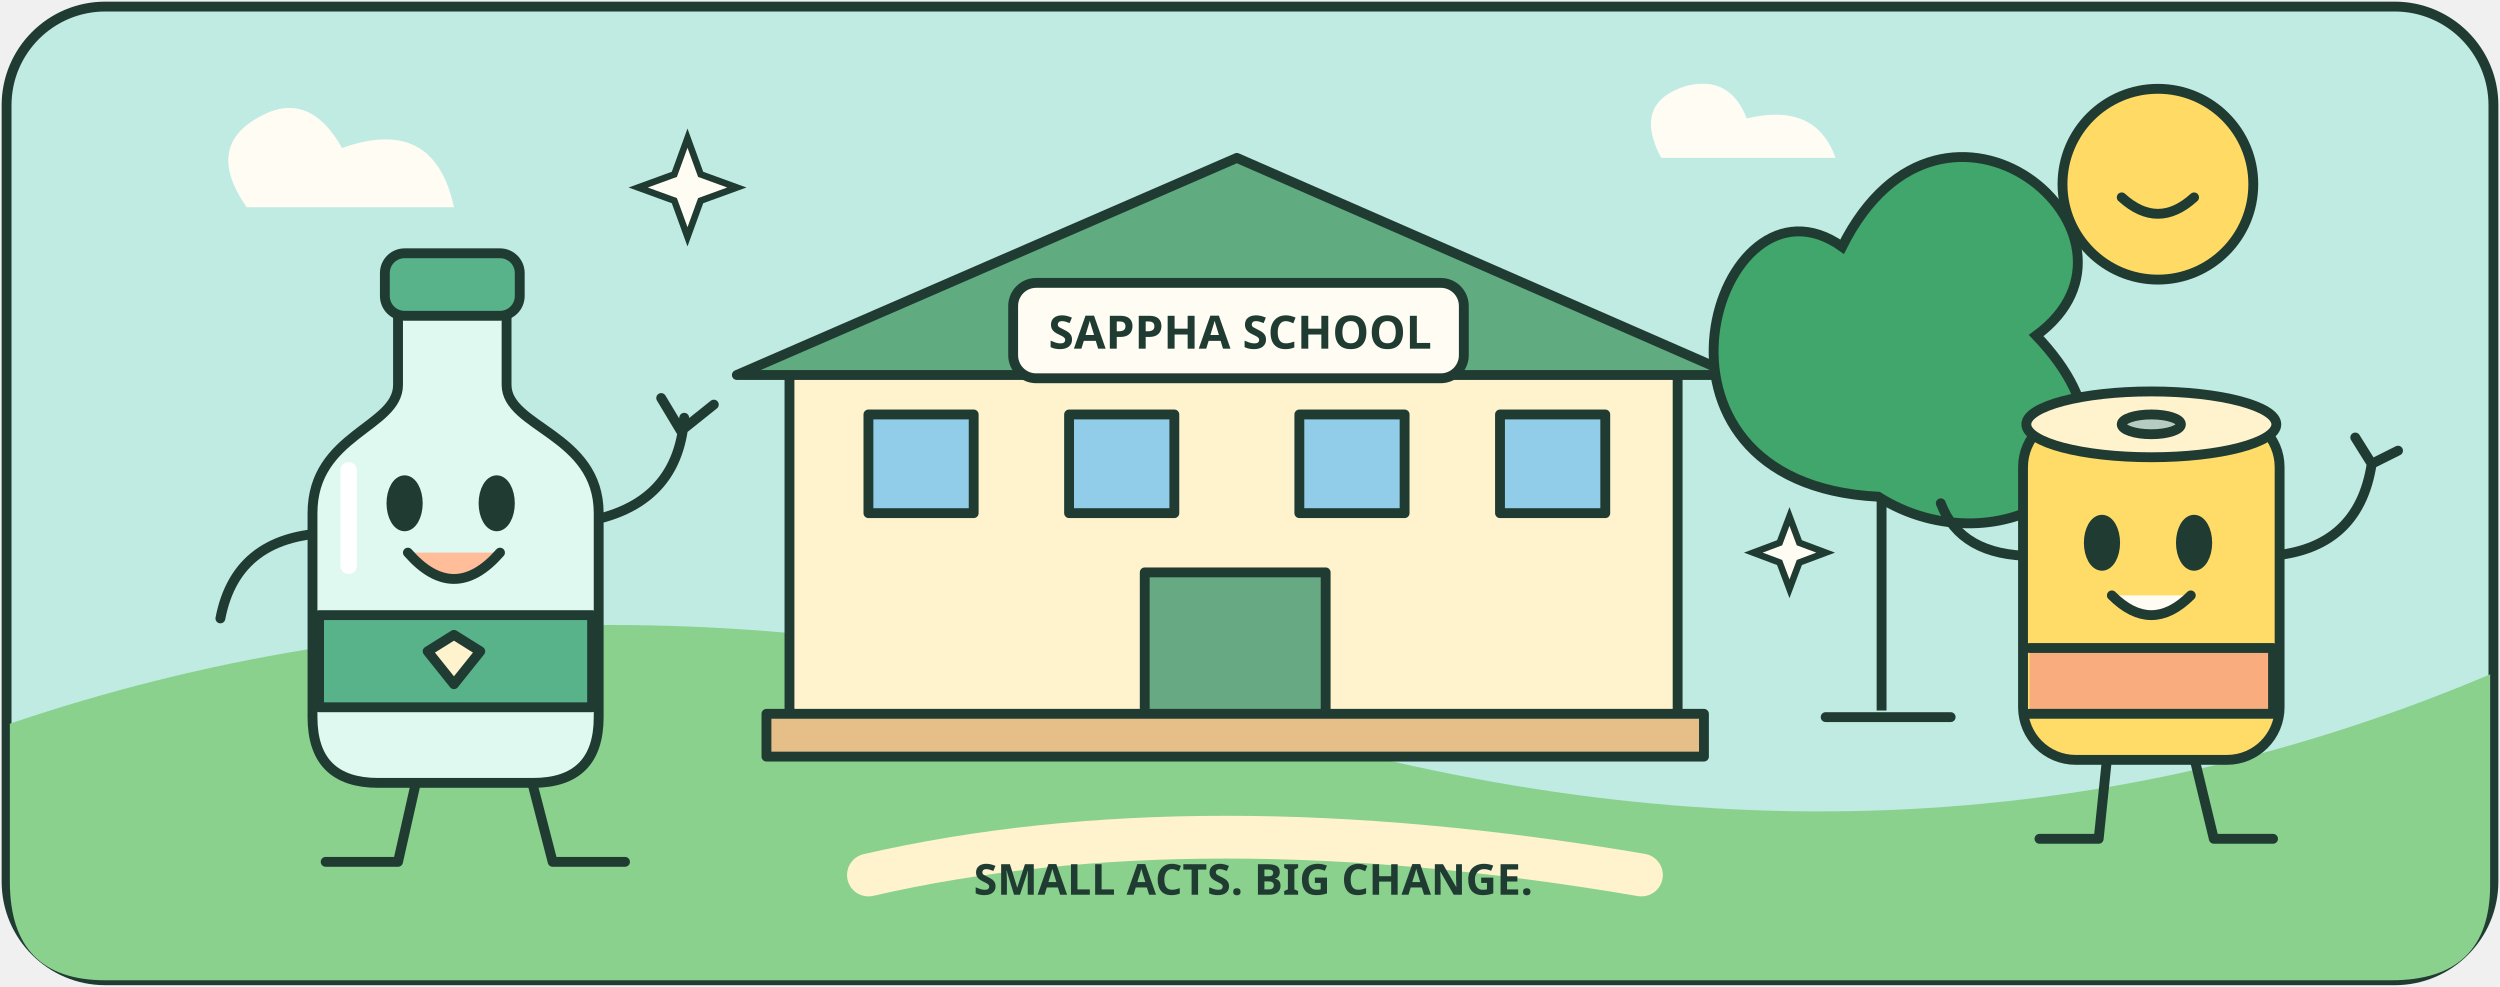
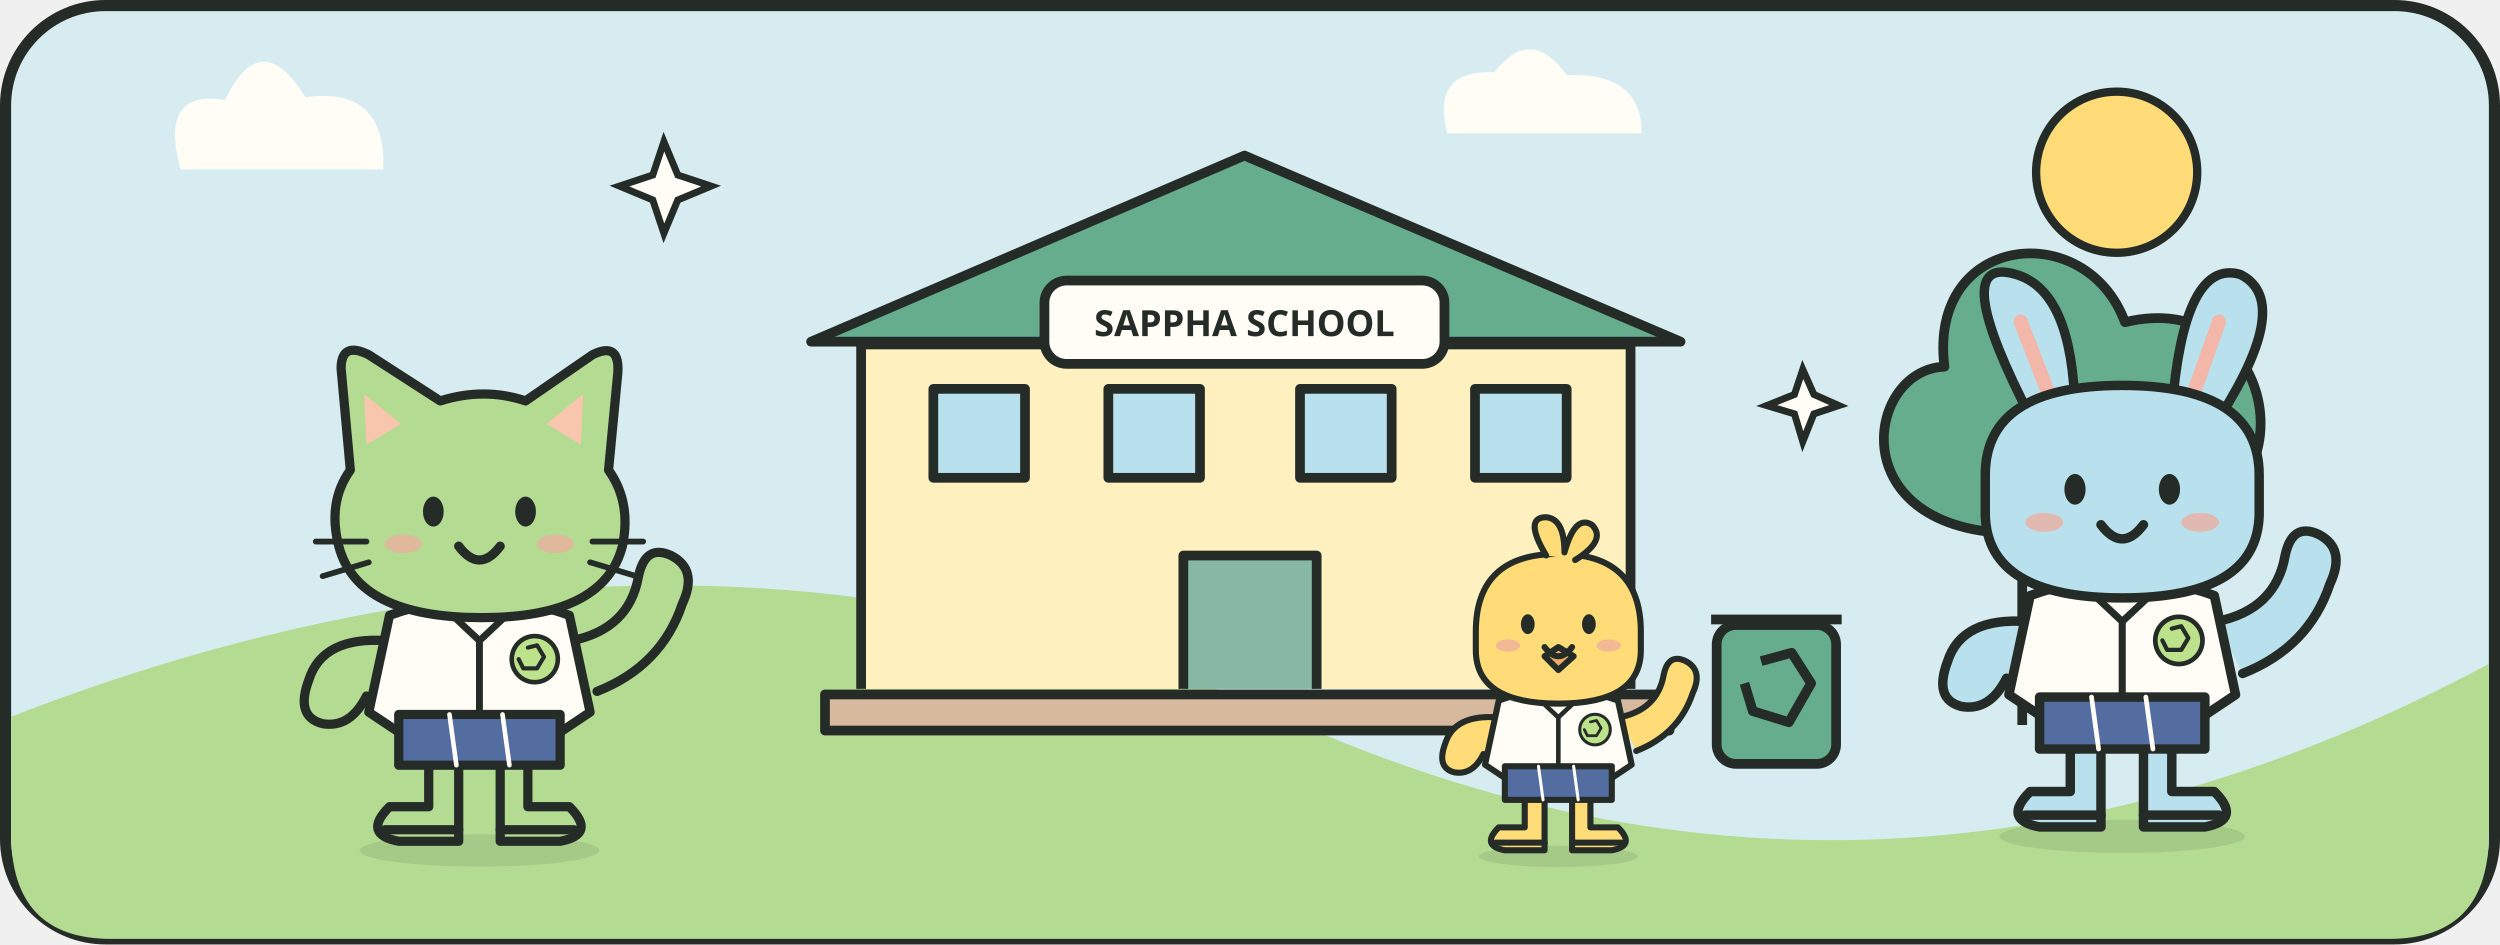
- <svg xmlns="http://www.w3.org/2000/svg" viewBox="0 0 760 300" fill="none">
-   <style>
- .float{animation:float 4s ease-in-out infinite;transform-box:fill-box;transform-origin:center}.can{animation-delay:-2s}.wave{animation:wave 2.5s ease-in-out infinite;transform-box:fill-box;transform-origin:0% 100%}.leaf{animation:wave 5s ease-in-out infinite;transform-box:fill-box;transform-origin:50% 100%}.cloud{animation:cloud 10s ease-in-out infinite}.eye{animation:blink 5s infinite;transform-box:fill-box;transform-origin:center}@keyframes float{50%{transform:translateY(-9px) rotate(2deg)}}@keyframes wave{50%{transform:rotate(-12deg)}}@keyframes cloud{50%{transform:translateX(14px)}}@keyframes blink{0%,43%,47%,100%{transform:scaleY(1)}45%{transform:scaleY(.12)}}@media(prefers-reduced-motion:reduce){*{animation:none!important}}
- </style>
-   <rect x="2" y="2" width="756" height="296" rx="30" fill="#bfebe3" stroke="#203c32" stroke-width="3" />
-   <path d="M3 220Q180 160 380 220T757 205V269Q757 298 727 298H32Q3 298 3 268Z" fill="#8ad18d" />
-   <circle cx="656" cy="56" r="29" fill="#ffdb65" stroke="#203c32" stroke-width="3" />
-   <path d="M645 60q11 10 22 0" stroke="#203c32" stroke-width="3" stroke-linecap="round" />
-   <g class="cloud" fill="#fffdf3">
-     <path d="M75 63q-14-20 7-29 13-5 22 11 28-10 34 18Z" />
-     <path d="M505 48q-9-17 8-22 13-3 18 10 21-5 27 12Z" />
+ <svg xmlns="http://www.w3.org/2000/svg" class="school-campus" viewBox="0 0 900 340" fill="none">
+   <style>.cloud{animation:drift 9s ease-in-out infinite}.tree{animation:sway 5s ease-in-out infinite;transform-origin:750px 260px}.school-campus .friend-arm-right{animation:sway 4s ease-in-out infinite;transform-box:fill-box;transform-origin:left bottom}.school-campus .friend-eyes{animation:blink 5s infinite;transform-box:fill-box;transform-origin:center}.school-campus .friend-worry,.school-campus .friend-prop{display:none}@keyframes sway{50%{transform:rotate(-7deg)}}@keyframes drift{50%{transform:translateX(12px)}}@keyframes blink{0%,43%,47%,100%{transform:scaleY(1)}45%{transform:scaleY(.1)}}@media(prefers-reduced-motion:reduce){*{animation:none!important}}</style>
+   <rect x="2" y="2" width="896" height="336" rx="36" fill="#d6ecf1" stroke="#252c27" stroke-width="4" />
+   <circle cx="762" cy="62" r="29" fill="#ffdc77" stroke="#252c27" stroke-width="3" />
+   <g class="cloud" fill="#fffdf6">
+     <path d="M65 61q-8-29 16-25 13-27 29-1 29-4 28 26Z" />
+     <path d="M521 48q-6-23 17-22 13-17 26 1 27-1 27 21Z" />
  </g>
-   <g stroke="#203c32" stroke-width="3" stroke-linejoin="round">
-     <path d="M240 216V113H510V216" fill="#fff3ce" />
-     <path d="m224 114 152-66 151 66Z" fill="#60ac80" />
-     <path d="M264 126h32v30h-32Zm61 0h32v30h-32Zm70 0h32v30h-32Zm61 0h32v30h-32Z" fill="#91cce8" />
-     <path d="M348 216v-42h55v42" fill="#66a982" />
-     <rect x="308" y="86" width="137" height="29" rx="7" fill="#fffdf3" />
-     <path d="M233 217h285v13H233Z" fill="#e6be88" />
+   <path d="M4 258q245-95 460 1t432-20v61q0 38-36 38H40q-36 0-36-38Z" fill="#b4db92" />
+   <g stroke="#252c27" stroke-width="3.5" stroke-linejoin="round">
+     <path d="M310 248V124h277v124" fill="#fff0bf" />
+     <path d="m292 123 156-67 157 67Z" fill="#65ad8d" />
+     <path d="M336 140h33v32h-33Zm63 0h33v32h-33Zm69 0h33v32h-33Zm63 0h33v32h-33Z" fill="#b8e1ed" />
+     <path d="M426 248v-48h48v48" fill="#86b8a3" />
+     <rect x="376" y="101" width="144" height="30" rx="8" fill="#fffdf6" />
+     <text x="448" y="121" text-anchor="middle" font-family="sans-serif" font-size="13" font-weight="bold" fill="#252c27" stroke="none">SAPPHA SCHOOL</text>
+     <path d="M297 250h304v13H297Z" fill="#d7b99d" />
+     <g class="tree">
+       <path d="M728 261v-98" />
+       <path d="M730 192c-68 2-59-59-30-60-6-48 51-54 65-16 53-13 69 63 17 72Z" fill="#65ad8d" />
+     </g>
+     <rect x="618" y="225" width="43" height="50" rx="7" fill="#65ad8d" />
+     <path d="M616 223h47m-29 15 11-3 7 11-8 14-13-4-3-10" fill="none" />
  </g>
-   <text x="377" y="106" text-anchor="middle" font-family="sans-serif" font-weight="bold" font-size="14" fill="#203c32">SAPPHA SCHOOL</text>
-   <g stroke="#203c32" stroke-width="3">
-     <path d="M572 216v-98" />
-     <g class="leaf" fill="#41a66b">
-       <path d="M571 151c-80-4-49-103-11-76 31-62 100-3 59 27 41 43-12 72-48 49Z" />
+   <g transform="translate(73 102) scale(.83)">
+     <g class="friend-cat" stroke="#252c27" stroke-width="4" stroke-linecap="round" stroke-linejoin="round">
+       <ellipse class="friend-shadow" cx="120" cy="246" rx="52" ry="7" fill="#252c27" fill-opacity=".1" stroke="none" />
+       <g class="friend-body">
+         <g class="friend-leg friend-leg-left">
+           <path d="M98 207v20H81q-12 12 4 15h26v-35" fill="#b4db92" />
+           <path d="M79 237h32" stroke-width="4" />
+         </g>
+         <g class="friend-leg friend-leg-right">
+           <path d="M141 207v20h18q12 12-4 15h-26v-35" fill="#b4db92" />
+           <path d="M129 237h32" stroke-width="4" />
+         </g>
+         <g class="friend-arm friend-arm-left">
+           <path d="M80 155q-28-2-34 17-6 16 6 19 12 2 19-12" fill="#b4db92" />
+         </g>
+         <g class="friend-arm friend-arm-right">
+           <path d="M160 155q25-5 29-28 3-14 14-9 12 6 5 21-9 27-37 38" fill="#b4db92" />
+         </g>
+         <path d="M81 144q39-14 78 0l9 42-15 10H87l-15-10Z" fill="#fffdf6" />
+         <path d="m104 140 16 15 16-15m-16 15v36" fill="none" stroke-width="3" />
+         <path d="M85 187h70v22H85Z" fill="#536da0" />
+         <path d="m107 187 3 22m20-22 3 22" stroke="#fffdf6" stroke-width="2" />
+         <circle cx="144" cy="163" r="10" fill="#bce38c" stroke-width="2" />
+         <path d="m141 158 4-1 3 5-3 5h-6l-2-4" fill="none" stroke-width="1.8" />
+         <path d="M64 81 60 37q0-12 12-6l31 20q19-6 37 0l29-20q12-6 11 8l-4 42q10 14 6 33-8 31-61 31-54 0-62-31-5-19 5-33Z" fill="#b4db92" />
+         <path d="m70 48 16 13-15 9m94-22-16 13 15 9" fill="#f8c5ad" stroke="none" />
+         <path d="M71 112H49m23 9-20 6m117-15h22m-23 9 20 6" stroke-width="2.5" />
+         <g class="friend-eyes" fill="#252c27" stroke="none">
+           <ellipse cx="100" cy="99" rx="4.5" ry="6.5" />
+           <ellipse cx="140" cy="99" rx="4.5" ry="6.5" />
+         </g>
+         <g class="friend-cheeks" fill="#efac9d" stroke="none" opacity=".75">
+           <ellipse cx="87" cy="113" rx="8" ry="4" />
+           <ellipse cx="153" cy="113" rx="8" ry="4" />
+         </g>
+         <path class="friend-smile" d="M111 114q9 12 18 0" fill="none" />
+         <path class="friend-worry" d="M111 121q9-10 18 0" fill="none" />
+         <g class="friend-prop">
+           <rect x="169" y="151" width="19" height="37" rx="6" fill="#d9f3df" stroke-width="2.5" />
+           <path d="M174 151v-8h9v8m-13 15h17v12h-17" fill="#61b38c" stroke-width="2" />
+         </g>
+       </g>
    </g>
-     <path d="M555 218h38" stroke-linecap="round" />
  </g>
-   <g class="float" stroke="#203c32" stroke-width="3" stroke-linecap="round" stroke-linejoin="round">
-     <path d="m128 231-7 31h-22m61-31 8 31h22" />
-     <path d="M102 162q-30 0-35 26" />
-     <path class="wave" d="M175 159q31-4 33-32m-1 4 10-8m-10 8-6-10" />
-     <path d="M121 90h33v27c0 13 28 15 28 39v62q0 20-20 20h-47q-20 0-20-20v-62c0-24 26-26 26-39Z" fill="#e0f9f0" />
-     <rect x="117" y="77" width="41" height="19" rx="6" fill="#58b38b" />
-     <path d="M97 187h83v28H97Z" fill="#58b38b" />
-     <path d="m130 198 8-5 8 5-8 10Z" fill="#fff3ce" />
-     <g class="eye" fill="#203c32">
-       <ellipse cx="123" cy="153" rx="4" ry="7" />
-       <ellipse cx="151" cy="153" rx="4" ry="7" />
+   <g transform="translate(662 92) scale(.85)">
+     <g class="friend-rabbit" stroke="#252c27" stroke-width="4" stroke-linecap="round" stroke-linejoin="round">
+       <ellipse class="friend-shadow" cx="120" cy="246" rx="52" ry="7" fill="#252c27" fill-opacity=".1" stroke="none" />
+       <g class="friend-body">
+         <g class="friend-leg friend-leg-left">
+           <path d="M98 207v20H81q-12 12 4 15h26v-35" fill="#b8e1ed" />
+           <path d="M79 237h32" stroke-width="4" />
+         </g>
+         <g class="friend-leg friend-leg-right">
+           <path d="M141 207v20h18q12 12-4 15h-26v-35" fill="#b8e1ed" />
+           <path d="M129 237h32" stroke-width="4" />
+         </g>
+         <g class="friend-arm friend-arm-left">
+           <path d="M80 155q-28-2-34 17-6 16 6 19 12 2 19-12" fill="#b8e1ed" />
+         </g>
+         <g class="friend-arm friend-arm-right">
+           <path d="M160 155q25-5 29-28 3-14 14-9 12 6 5 21-9 27-37 38" fill="#b8e1ed" />
+         </g>
+         <path d="M81 144q39-14 78 0l9 42-15 10H87l-15-10Z" fill="#fffdf6" />
+         <path d="m104 140 16 15 16-15m-16 15v36" fill="none" stroke-width="3" />
+         <path d="M85 187h70v22H85Z" fill="#536da0" />
+         <path d="m107 187 3 22m20-22 3 22" stroke="#fffdf6" stroke-width="2" />
+         <circle cx="144" cy="163" r="10" fill="#bce38c" stroke-width="2" />
+         <path d="m141 158 4-1 3 5-3 5h-6l-2-4" fill="none" stroke-width="1.8" />
+         <g class="friend-ears">
+           <path d="M82 70Q45-1 75 8q24 7 25 58m41 0q5-65 29-58 24 12-13 67" fill="#b8e1ed" />
+           <path d="m77 28 12 31m72-31-11 31" stroke="#f3b7a9" stroke-width="6" />
+         </g>
+         <path d="M62 93q0-38 58-38t58 38v17q-1 35-58 35t-58-35Z" fill="#b8e1ed" />
+         <g class="friend-eyes" fill="#252c27" stroke="none">
+           <ellipse cx="100" cy="99" rx="4.5" ry="6.5" />
+           <ellipse cx="140" cy="99" rx="4.5" ry="6.5" />
+         </g>
+         <g class="friend-cheeks" fill="#efac9d" stroke="none" opacity=".75">
+           <ellipse cx="87" cy="113" rx="8" ry="4" />
+           <ellipse cx="153" cy="113" rx="8" ry="4" />
+         </g>
+         <path class="friend-smile" d="M111 114q9 12 18 0" fill="none" />
+         <path class="friend-worry" d="M111 121q9-10 18 0" fill="none" />
+         <g class="friend-prop">
+           <rect x="169" y="151" width="19" height="37" rx="6" fill="#d9f3df" stroke-width="2.5" />
+           <path d="M174 151v-8h9v8m-13 15h17v12h-17" fill="#61b38c" stroke-width="2" />
+         </g>
+       </g>
    </g>
-     <path d="M124 168q14 16 28 0" fill="#ffbd9a" />
-     <path d="M106 143v29" stroke="white" stroke-width="5" />
  </g>
-   <g class="float can" stroke="#203c32" stroke-width="3" stroke-linecap="round" stroke-linejoin="round">
-     <path d="m641 226-3 29h-18m46-29 7 29h18M618 169q-22 0-28-16" />
-     <path class="wave" d="M690 169q27-2 31-28m0 0 8-4m-8 4-5-8" />
-     <rect x="615" y="126" width="78" height="105" rx="16" fill="#ffdc67" />
-     <ellipse cx="654" cy="129" rx="38" ry="10" fill="#fff3ce" />
-     <ellipse cx="654" cy="129" rx="9" ry="3" fill="#b6cbc1" />
-     <path d="M617 197h74v20h-74" fill="#f9ac7e" />
-     <g class="eye" fill="#203c32">
-       <ellipse cx="639" cy="165" rx="4" ry="7" />
-       <ellipse cx="667" cy="165" rx="4" ry="7" />
+   <g transform="translate(495 173) scale(.55)">
+     <g class="friend-bird" stroke="#252c27" stroke-width="4" stroke-linecap="round" stroke-linejoin="round">
+       <ellipse class="friend-shadow" cx="120" cy="246" rx="52" ry="7" fill="#252c27" fill-opacity=".1" stroke="none" />
+       <g class="friend-body">
+         <g class="friend-leg friend-leg-left">
+           <path d="M98 207v20H81q-12 12 4 15h26v-35" fill="#ffdc77" />
+           <path d="M79 237h32" stroke-width="4" />
+         </g>
+         <g class="friend-leg friend-leg-right">
+           <path d="M141 207v20h18q12 12-4 15h-26v-35" fill="#ffdc77" />
+           <path d="M129 237h32" stroke-width="4" />
+         </g>
+         <g class="friend-arm friend-arm-left">
+           <path d="M80 155q-28-2-34 17-6 16 6 19 12 2 19-12" fill="#ffdc77" />
+         </g>
+         <g class="friend-arm friend-arm-right">
+           <path d="M160 155q25-5 29-28 3-14 14-9 12 6 5 21-9 27-37 38" fill="#ffdc77" />
+         </g>
+         <path d="M81 144q39-14 78 0l9 42-15 10H87l-15-10Z" fill="#fffdf6" />
+         <path d="m104 140 16 15 16-15m-16 15v36" fill="none" stroke-width="3" />
+         <path d="M85 187h70v22H85Z" fill="#536da0" />
+         <path d="m107 187 3 22m20-22 3 22" stroke="#fffdf6" stroke-width="2" />
+         <circle cx="144" cy="163" r="10" fill="#bce38c" stroke-width="2" />
+         <path d="m141 158 4-1 3 5-3 5h-6l-2-4" fill="none" stroke-width="1.8" />
+         <path d="M66 99q0-51 54-51t54 51v12q0 35-54 35t-54-35Z" fill="#ffdc77" />
+         <path d="M112 49q-15-25 0-25 12 1 12 23 7-25 18-18 10 10-11 23" fill="#ffdc77" />
+         <path d="m111 115 9-6 10 6-10 9Z" fill="#efaa67" />
+         <g class="friend-eyes" fill="#252c27" stroke="none">
+           <ellipse cx="100" cy="94" rx="4.5" ry="6.5" />
+           <ellipse cx="140" cy="94" rx="4.5" ry="6.5" />
+         </g>
+         <g class="friend-cheeks" fill="#efac9d" stroke="none" opacity=".75">
+           <ellipse cx="87" cy="108" rx="8" ry="4" />
+           <ellipse cx="153" cy="108" rx="8" ry="4" />
+         </g>
+         <path class="friend-smile" d="M111 109q9 12 18 0" fill="none" />
+         <path class="friend-worry" d="M111 116q9-10 18 0" fill="none" />
+         <g class="friend-prop">
+           <rect x="169" y="151" width="19" height="37" rx="6" fill="#d9f3df" stroke-width="2.5" />
+           <path d="M174 151v-8h9v8m-13 15h17v12h-17" fill="#61b38c" stroke-width="2" />
+         </g>
+       </g>
    </g>
-     <path d="M642 181q12 12 24 0" fill="#fffdf3" />
  </g>
-   <g fill="#fffdf3" stroke="#203c32" stroke-width="2">
-     <path d="m205 53 4-11 4 11 11 4-11 4-4 11-4-11-11-4Z" />
-     <path d="m541 165 3-8 3 8 8 3-8 3-3 8-3-8-8-3Z" />
+   <g fill="#fffdf6" stroke="#252c27" stroke-width="2.5">
+     <path d="m235 63 4-12 5 12 12 4-12 5-5 12-4-12-12-5Z" />
+     <path d="m646 142 3-9 4 9 9 4-9 3-4 10-3-10-10-3Z" />
  </g>
-   <path d="M264 266q100-23 235 0" stroke="#fff3ce" stroke-width="13" stroke-linecap="round" />
-   <text x="381" y="272" text-anchor="middle" font-family="sans-serif" font-size="13" font-weight="bold" fill="#203c32">SMALL ACTS. BIG CHANGE.</text>
</svg>
